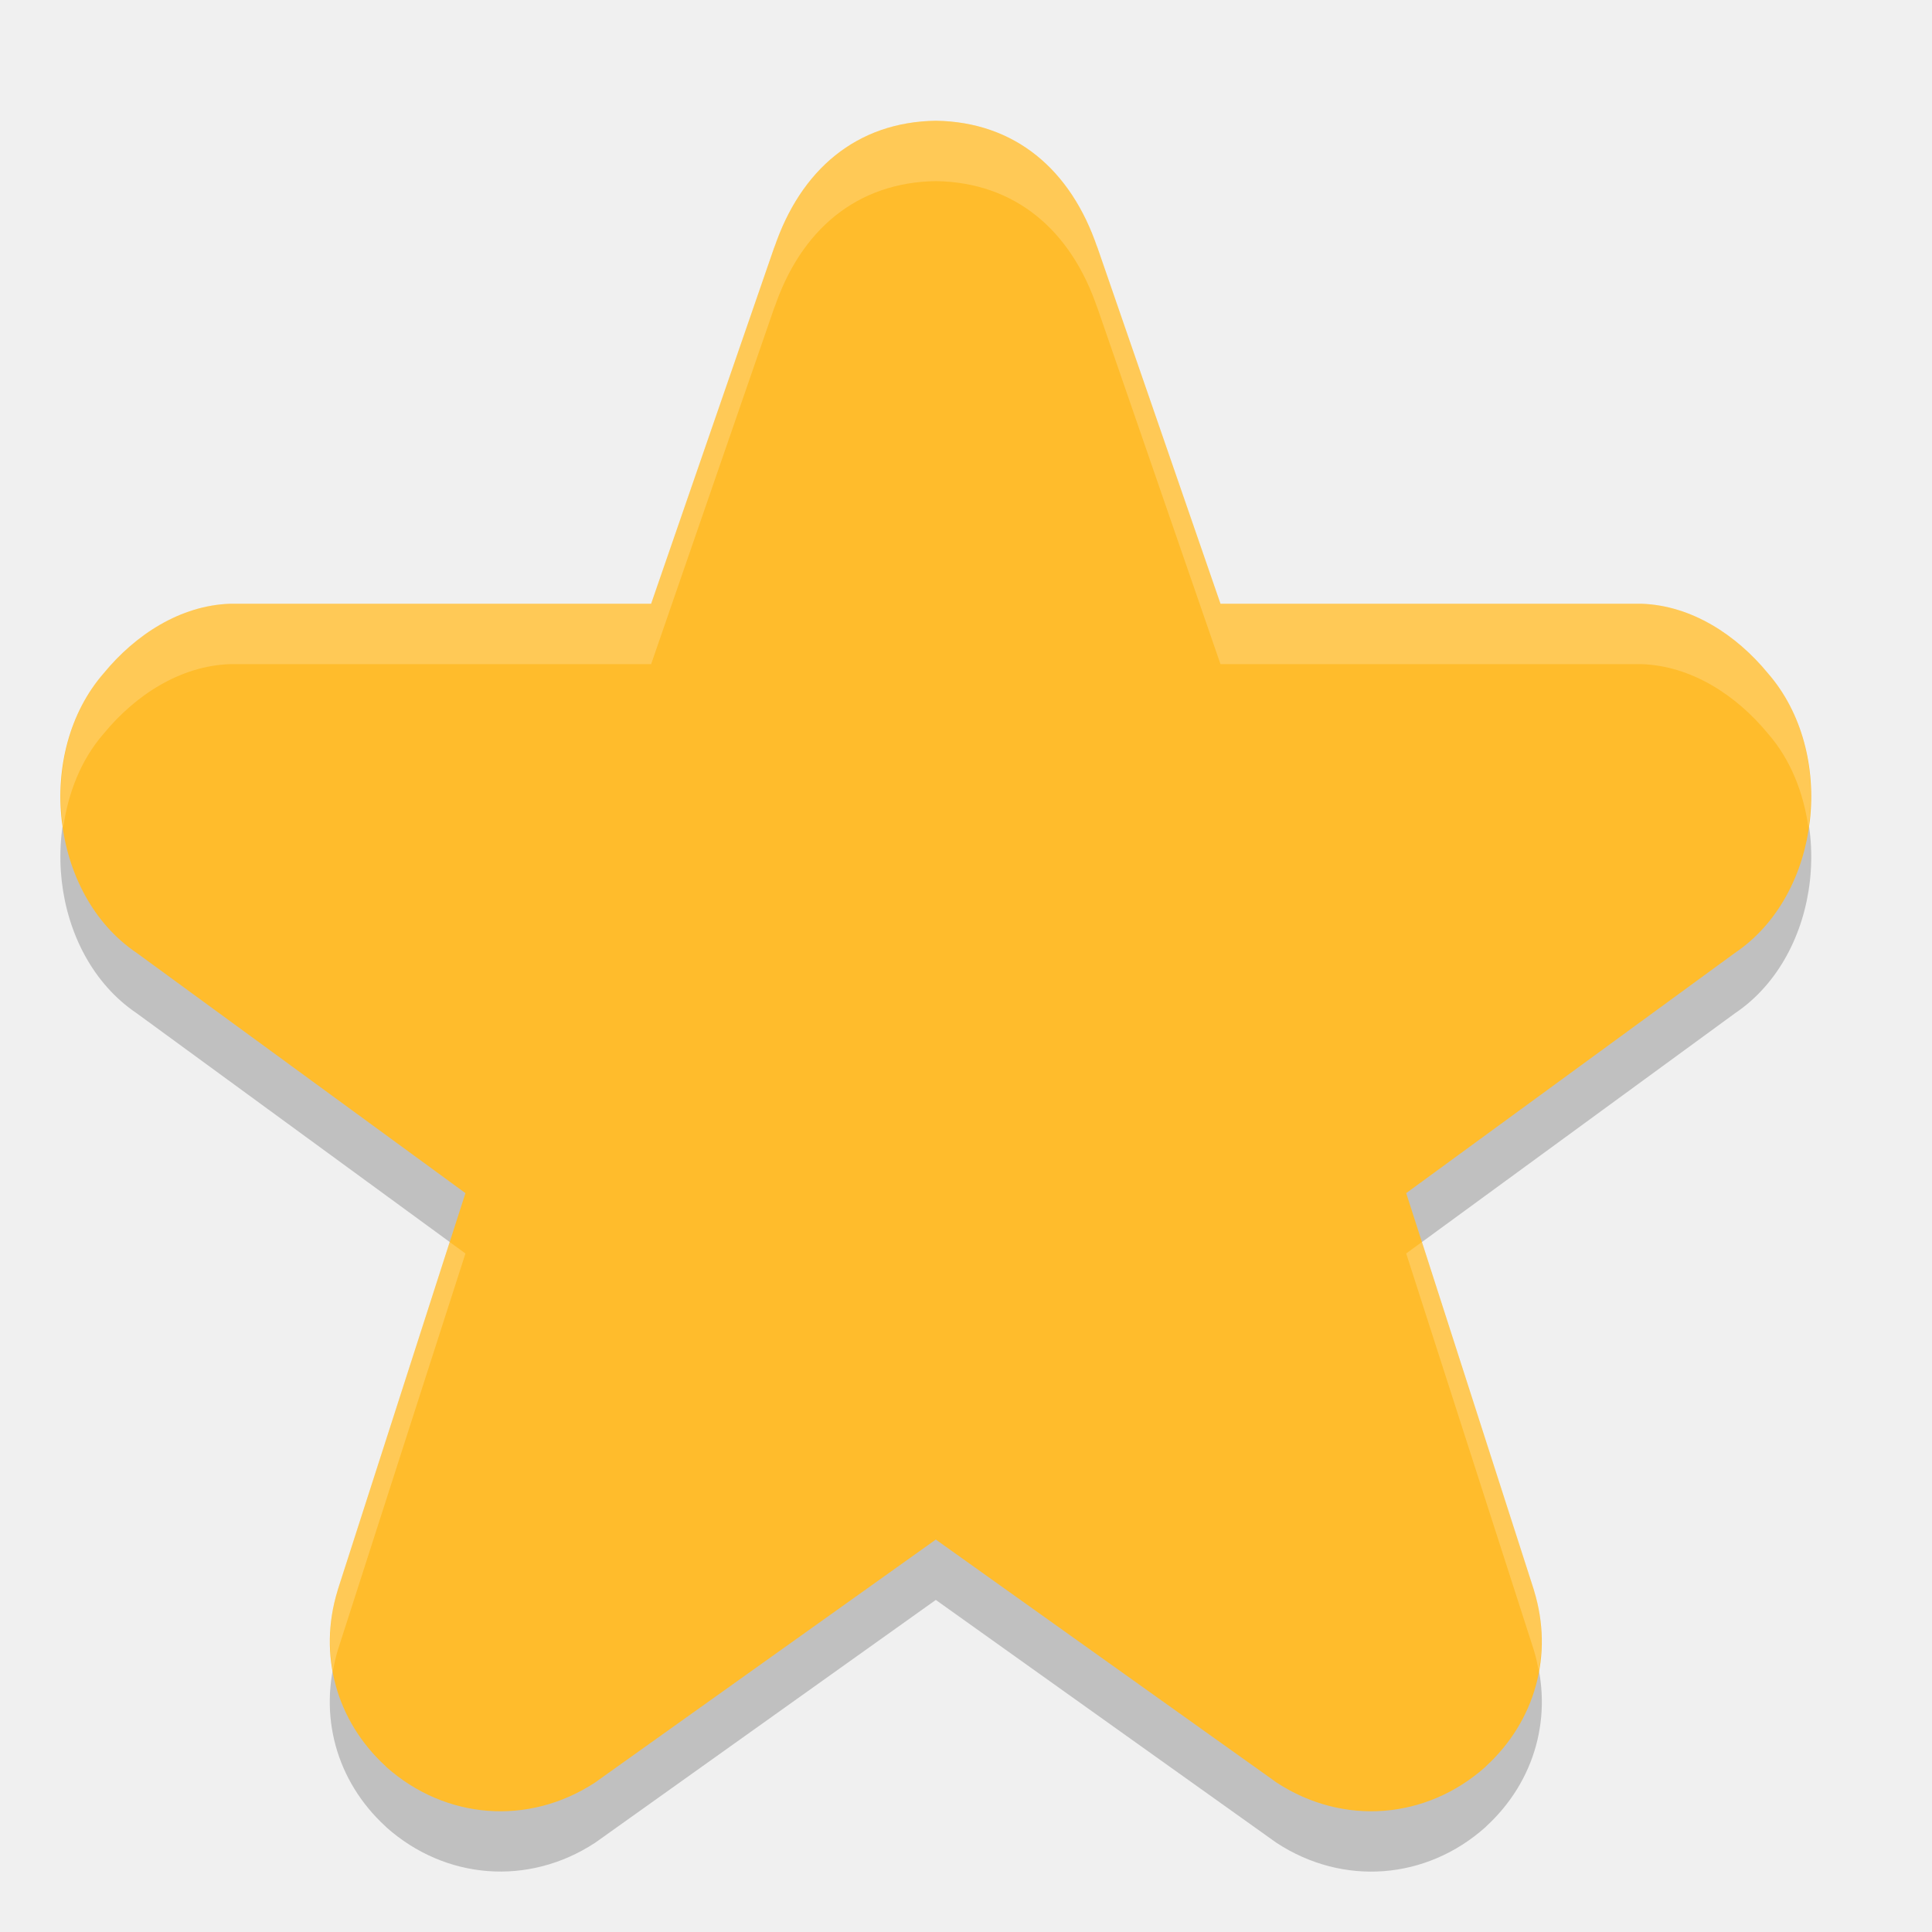
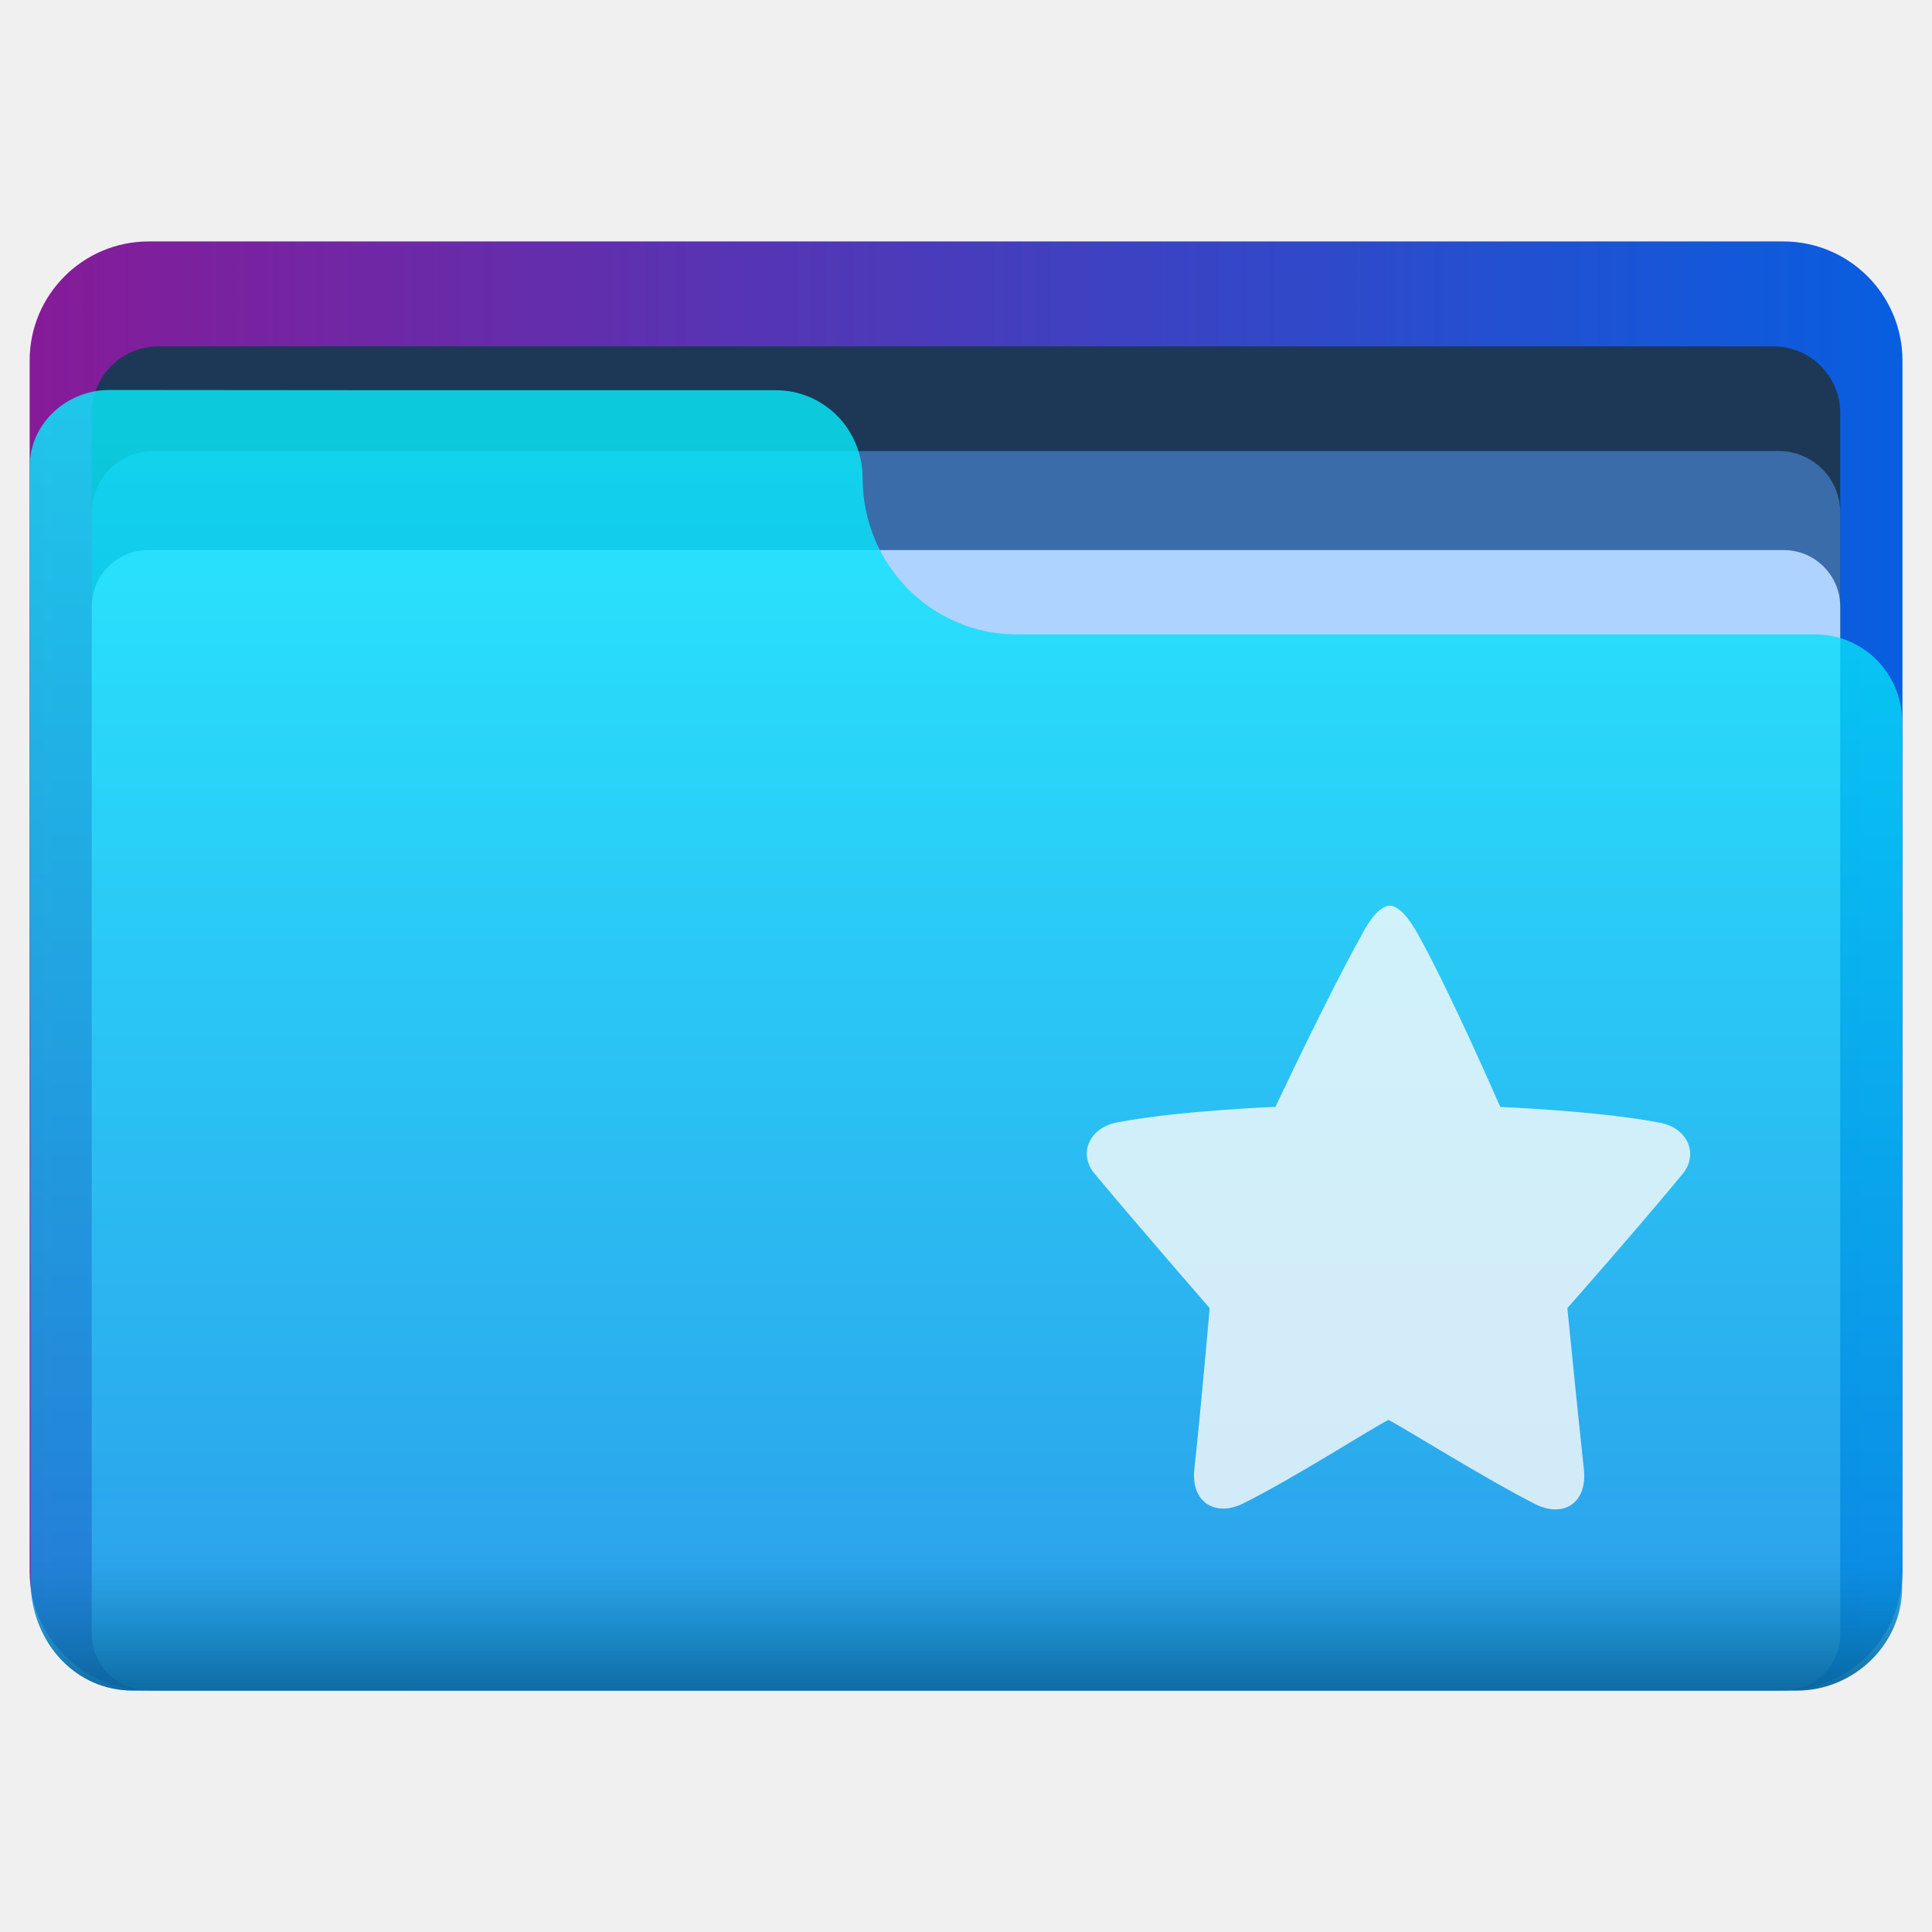
- <svg xmlns="http://www.w3.org/2000/svg" width="32" height="32" version="1">
-   <path style="opacity:0.2" d="m 15.5,3 c -1.307,0.019 -2.24,0.806 -2.678,2.109 l 0.018,-0.059 -2.055,5.949 -6.926,0 c -0.015,-2.42e-4 -0.03,-2.42e-4 -0.045,0 -0.827,0.027 -1.572,0.513 -2.098,1.152 -1.136,1.304 -0.896,3.658 0.547,4.631 l 5.445,3.979 -2.113,6.566 c -0.002,0.007 -0.004,0.014 -0.006,0.021 -0.323,1.061 -0.019,2.153 0.793,2.9 0.006,0.005 0.012,0.012 0.018,0.018 0.976,0.868 2.349,0.978 3.451,0.26 0.021,-0.014 0.04,-0.028 0.061,-0.043 L 15.5,26.5 l 5.588,3.984 c 0.02,0.015 0.04,0.029 0.061,0.043 1.102,0.718 2.475,0.608 3.451,-0.26 0.006,-0.005 0.012,-0.012 0.018,-0.018 0.812,-0.748 1.116,-1.84 0.793,-2.9 -0.002,-0.007 -0.004,-0.014 -0.006,-0.021 l -2.113,-6.566 5.445,-3.979 c 1.443,-0.973 1.683,-3.326 0.547,-4.631 -0.525,-0.64 -1.271,-1.126 -2.098,-1.152 -0.015,-2.42e-4 -0.03,-2.42e-4 -0.045,0 l -6.926,0 -2.055,-5.949 0.018,0.059 C 17.74,3.806 16.807,3.018 15.5,3 Z" />
-   <path style="fill:#ffbc2c" d="M 15.5 2 C 14.193 2.019 13.26 2.806 12.822 4.109 L 12.84 4.051 L 10.785 10 L 3.859 10 C 3.844 10 3.83 10 3.814 10 C 2.987 10.027 2.242 10.513 1.717 11.152 C 0.58 12.457 0.821 14.81 2.264 15.783 L 7.709 19.762 L 5.596 26.328 C 5.593 26.335 5.592 26.342 5.59 26.35 C 5.267 27.41 5.571 28.502 6.383 29.25 C 6.389 29.256 6.394 29.262 6.4 29.268 C 7.376 30.135 8.749 30.246 9.852 29.527 C 9.873 29.514 9.892 29.499 9.912 29.484 L 15.5 25.5 L 21.088 29.484 C 21.108 29.499 21.127 29.514 21.148 29.527 C 22.251 30.246 23.624 30.135 24.6 29.268 C 24.606 29.262 24.611 29.256 24.617 29.25 C 25.429 28.502 25.733 27.41 25.41 26.35 C 25.408 26.342 25.407 26.335 25.404 26.328 L 23.291 19.762 L 28.736 15.783 C 30.179 14.81 30.42 12.457 29.283 11.152 C 28.758 10.513 28.013 10.027 27.186 10 C 27.17 10 27.156 10 27.141 10 L 20.215 10 L 18.16 4.051 L 18.178 4.109 C 17.74 2.806 16.807 2.019 15.5 2 z" />
-   <path style="opacity:0.2;fill:#ffffff" d="M 15.5,2 C 14.193,2.019 13.26,2.806 12.822,4.109 L 12.84,4.051 10.785,10 3.859,10 C 3.844,10 3.83,10 3.814,10 2.987,10.027 2.242,10.513 1.717,11.152 1.123,11.834 0.913,12.801 1.047,13.709 1.127,13.135 1.34,12.585 1.717,12.152 2.242,11.513 2.987,11.027 3.814,11 c 0.015,-2.42e-4 0.03,-2.42e-4 0.045,0 l 6.926,0 2.055,-5.949 -0.018,0.059 C 13.26,3.806 14.193,3.019 15.5,3 c 1.307,0.019 2.24,0.806 2.678,2.109 L 18.16,5.051 20.215,11 l 6.926,0 c 0.015,-2.42e-4 0.03,-2.42e-4 0.045,0 0.827,0.027 1.572,0.513 2.098,1.152 0.377,0.432 0.589,0.982 0.67,1.557 0.134,-0.908 -0.076,-1.875 -0.67,-2.557 C 28.758,10.513 28.013,10.027 27.186,10 c -0.015,-2.422e-4 -0.03,-2.422e-4 -0.045,0 l -6.926,0 -2.055,-5.949 0.018,0.059 C 17.74,2.806 16.807,2.019 15.5,2 Z M 7.449,20.572 5.596,26.328 c -0.002,0.007 -0.004,0.014 -0.006,0.021 -0.136,0.448 -0.155,0.901 -0.076,1.332 0.02,-0.111 0.043,-0.222 0.076,-0.332 0.002,-0.007 0.004,-0.014 0.006,-0.021 L 7.709,20.762 7.449,20.572 Z m 16.102,0 -0.26,0.189 2.113,6.566 c 0.002,0.007 0.004,0.014 0.006,0.021 0.034,0.11 0.056,0.221 0.076,0.332 0.078,-0.431 0.06,-0.884 -0.076,-1.332 -0.002,-0.007 -0.004,-0.014 -0.006,-0.021 l -1.854,-5.756 z" />
+ <svg xmlns="http://www.w3.org/2000/svg" width="64" height="64" version="1.1" viewBox="0 0 16.933 16.933">
+   <defs>
+     <style type="text/css" />
+     <style type="text/css" />
+     <style type="text/css" />
+     <style type="text/css" />
+     <style type="text/css" />
+     <linearGradient id="linearGradient60884-3" x1="157.33" x2="247.31" y1="69.985" y2="69.985" gradientTransform="matrix(.18033 0 0 .18033 -28.018 -4.154)" gradientUnits="userSpaceOnUse">
+       <stop stop-color="#861b98" offset="0" />
+       <stop stop-color="#085ee0" offset="1" />
+     </linearGradient>
+     <linearGradient id="linearGradient47593-7" x1="193.68" x2="193.68" y1="43.371" y2="103.22" gradientTransform="matrix(.17854 0 0 .18033 -27.733 -4.154)" gradientUnits="userSpaceOnUse">
+       <stop stop-color="#07effe" offset="0" />
+       <stop stop-color="#0b92e5" offset="1" />
+     </linearGradient>
+     <linearGradient id="linearGradient2806" x1=".707" x2=".707" y1="14.743" y2="3.539" gradientTransform="translate(3.8869)" gradientUnits="userSpaceOnUse">
+       <stop stop-color="#075e91" offset="0" />
+       <stop stop-color="#077faa" stop-opacity="0" offset=".1" />
+       <stop stop-color="#07effe" stop-opacity="0" offset="1" />
+     </linearGradient>
+     <linearGradient id="linearGradient1503" x1="5.822" x2="11.111" y1="9.789" y2="9.789" gradientTransform="translate(-25.549)" gradientUnits="userSpaceOnUse">
+       <stop stop-color="#005fff" offset="0" />
+       <stop stop-color="#f0f" offset="1" />
+     </linearGradient>
+     <linearGradient id="linearGradient1505" x1="157.33" x2="247.31" y1="69.985" y2="69.985" gradientUnits="userSpaceOnUse">
+       <stop stop-color="#861b98" offset="0" />
+       <stop stop-color="#085ee0" offset="1" />
+     </linearGradient>
+     <linearGradient id="linearGradient1507" x1="193.68" x2="193.68" y1="43.371" y2="103.22" gradientTransform="matrix(.99008 0 0 1 1.5215 0)" gradientUnits="userSpaceOnUse">
+       <stop stop-color="#07effe" offset="0" />
+       <stop stop-color="#0b92e5" offset="1" />
+     </linearGradient>
+     <linearGradient id="linearGradient1509" x1="202.53" x2="202.53" y1="104.19" y2="42.725" gradientTransform="matrix(.99008 0 0 1 1.5215 0)" gradientUnits="userSpaceOnUse">
+       <stop stop-color="#075e91" offset="0" />
+       <stop stop-color="#077faa" stop-opacity="0" offset=".1" />
+       <stop stop-color="#07effe" stop-opacity="0" offset="1" />
+     </linearGradient>
+   </defs>
+   <g transform="matrix(1.0116 0 0 1.0116 -.098288 -.098288)" fill-rule="evenodd" stroke-width=".18">
+     <rect x=".354" y="2.189" width="16.226" height="12.554" ry="1.032" fill="url(#linearGradient60884-3)" style="paint-order:stroke fill markers" />
+     <rect x=".892" y="3.098" width="15.149" height="11.645" ry=".578" fill="#1d3857" style="paint-order:stroke fill markers" />
+     <rect x=".892" y="4.005" width="15.149" height="10.738" ry=".533" fill="#3a6caa" style="paint-order:stroke fill markers" />
+     <rect x=".892" y="4.863" width="15.149" height="9.881" ry=".49" fill="#afd3ff" style="paint-order:stroke fill markers" />
+     <path d="m1.044 3.476c-0.381 0-0.709 0.31-0.688 0.695 0 3.226 0.007 6.427 0.007 9.679 0.03 0.494 0.395 0.894 0.885 0.894h14.418c0.49 0 0.911-0.399 0.911-0.894l1.51e-4 -4.437c0-0.063 7.22e-4 -0.118 7.22e-4 -0.181v-2.875c0-0.053-0.005-0.104-0.015-0.154-0.01-0.05-0.025-0.098-0.044-0.144-0.019-0.046-0.042-0.089-0.069-0.13-0.027-0.041-0.058-0.079-0.092-0.113-0.034-0.035-0.072-0.066-0.112-0.093s-0.083-0.051-0.128-0.07c-0.045-0.019-0.093-0.034-0.142-0.044-0.049-0.01-0.1-0.015-0.153-0.015h-6.91c-0.047 0-0.092-0.002-0.138-0.007-0.045-0.005-0.09-0.011-0.134-0.02-0.044-0.009-0.087-0.02-0.129-0.033-0.042-0.013-0.083-0.029-0.123-0.046-0.04-0.017-0.079-0.036-0.118-0.057-0.038-0.021-0.075-0.044-0.111-0.068-0.036-0.024-0.07-0.05-0.103-0.078-0.033-0.028-0.065-0.057-0.095-0.087-0.03-0.031-0.059-0.063-0.086-0.097s-0.053-0.068-0.077-0.104c-0.024-0.036-0.046-0.073-0.067-0.112-0.021-0.038-0.04-0.078-0.056-0.119-0.017-0.041-0.032-0.082-0.045-0.125-0.013-0.043-0.024-0.086-0.033-0.13-0.009-0.044-0.016-0.089-0.02-0.135-0.004-0.044-0.007-0.089-0.007-0.135 0-0.053-0.005-0.104-0.015-0.154-0.01-0.05-0.025-0.098-0.044-0.144-0.019-0.046-0.042-0.089-0.069-0.13-0.027-0.041-0.058-0.079-0.092-0.113-0.034-0.035-0.072-0.066-0.112-0.093-0.04-0.027-0.083-0.051-0.128-0.07-0.045-0.019-0.093-0.034-0.142-0.044-0.049-0.01-0.1-0.015-0.153-0.015h-3.393z" fill="url(#linearGradient47593-7)" opacity=".8" style="paint-order:stroke fill markers" />
+     <path d="m1.044 3.476c-0.381 0-0.709 0.31-0.688 0.695 0 3.226 0.007 6.427 0.007 9.679 0.03 0.494 0.395 0.894 0.885 0.894h14.418c0.49 0 0.911-0.399 0.911-0.894l1.51e-4 -4.437c0-0.063 7.22e-4 -0.118 7.22e-4 -0.181v-2.875c0-0.053-0.005-0.104-0.015-0.154-0.01-0.05-0.025-0.098-0.044-0.144-0.019-0.046-0.042-0.089-0.069-0.13-0.027-0.041-0.058-0.079-0.092-0.113-0.034-0.035-0.072-0.066-0.112-0.093s-0.083-0.051-0.128-0.07c-0.045-0.019-0.093-0.034-0.142-0.044-0.049-0.01-0.1-0.015-0.153-0.015h-6.91c-0.047 0-0.092-0.002-0.138-0.007-0.045-0.005-0.09-0.011-0.134-0.02-0.044-0.009-0.087-0.02-0.129-0.033-0.042-0.013-0.083-0.029-0.123-0.046-0.04-0.017-0.079-0.036-0.118-0.057-0.038-0.021-0.075-0.044-0.111-0.068-0.036-0.024-0.07-0.05-0.103-0.078-0.033-0.028-0.065-0.057-0.095-0.087-0.03-0.031-0.059-0.063-0.086-0.097s-0.053-0.068-0.077-0.104c-0.024-0.036-0.046-0.073-0.067-0.112-0.021-0.038-0.04-0.078-0.056-0.119-0.017-0.041-0.032-0.082-0.045-0.125-0.013-0.043-0.024-0.086-0.033-0.13-0.009-0.044-0.016-0.089-0.02-0.135-0.004-0.044-0.007-0.089-0.007-0.135 0-0.053-0.005-0.104-0.015-0.154-0.01-0.05-0.025-0.098-0.044-0.144-0.019-0.046-0.042-0.089-0.069-0.13-0.027-0.041-0.058-0.079-0.092-0.113-0.034-0.035-0.072-0.066-0.112-0.093-0.04-0.027-0.083-0.051-0.128-0.07-0.045-0.019-0.093-0.034-0.142-0.044-0.049-0.01-0.1-0.015-0.153-0.015h-3.393z" fill="url(#linearGradient2806)" opacity=".8" style="paint-order:stroke fill markers" />
+   </g>
+   <g fill="#5e4aa6" stroke-width=".265">
+     <circle cx="-330.35" cy="-328.38" r="0" />
+     <circle cx="-312.11" cy="-326.25" r="0" />
+     <circle cx="-306.02" cy="-333.07" r="0" />
+     <circle cx="-308.84" cy="-326.01" r="0" />
+     <circle cx="-328.8" cy="-330.45" r="0" />
+     <g transform="translate(.000295 -.00032978)">
+       <circle cx="-330.35" cy="-328.38" r="0" />
+       <circle cx="-312.11" cy="-326.25" r="0" />
+       <circle cx="-306.02" cy="-333.07" r="0" />
+       <circle cx="-308.84" cy="-326.01" r="0" />
+       <circle cx="-328.8" cy="-330.45" r="0" />
+     </g>
+     <circle cx="-330.35" cy="-328.38" r="0" />
+     <circle cx="-312.11" cy="-326.25" r="0" />
+     <circle cx="-306.02" cy="-333.07" r="0" />
+     <circle cx="-308.84" cy="-326.01" r="0" />
+     <circle cx="-328.8" cy="-330.45" r="0" />
+     <g transform="translate(2.95e-4,-3.2978e-4)">
+       <circle cx="-330.35" cy="-328.38" r="0" />
+       <circle cx="-312.11" cy="-326.25" r="0" />
+       <circle cx="-306.02" cy="-333.07" r="0" />
+       <circle cx="-308.84" cy="-326.01" r="0" />
+       <circle cx="-328.8" cy="-330.45" r="0" />
+     </g>
+   </g>
+   <path d="m14.752 10.283c-0.375 0.457-1.015 1.182-1.015 1.182s0.085 0.857 0.146 1.423c0.026 0.288-0.181 0.413-0.417 0.3-0.447-0.225-1.144-0.665-1.297-0.743-0.156 0.078-0.829 0.512-1.281 0.736-0.238 0.112-0.448-0.013-0.421-0.3 0.062-0.565 0.135-1.416 0.135-1.416s-0.634-0.729-1.014-1.185c-0.134-0.166-0.048-0.401 0.216-0.445 0.539-0.102 1.375-0.134 1.375-0.134s0.457-0.973 0.746-1.489c0.159-0.314 0.269-0.278 0.288-0.268 0.049 0.017 0.127 0.078 0.228 0.269 0.286 0.517 0.708 1.489 0.708 1.489s0.856 0.034 1.389 0.136c0.261 0.044 0.346 0.28 0.214 0.445z" fill="#fbfbfb" opacity=".8" stroke-width=".005" p-id="13941" />
+   <g transform="matrix(.18033 0 0 .18033 -53.213 -4.1539)" fill-rule="evenodd">
+     <rect x="157.33" y="35.177" width="89.978" height="69.616" ry="5.723" fill="url(#linearGradient1505)" style="paint-order:stroke fill markers" />
+     <rect x="160.32" y="40.215" width="84.007" height="64.578" ry="3.204" fill="#1d3857" style="paint-order:stroke fill markers" />
+     <rect x="160.32" y="45.245" width="84.007" height="59.548" ry="2.954" fill="#3a6caa" style="paint-order:stroke fill markers" />
+     <rect x="160.32" y="50.001" width="84.007" height="54.792" ry="2.718" fill="#afd3ff" style="paint-order:stroke fill markers" />
+     <path d="m157.23 42.309c-2.114 0-3.934 1.722-3.815 3.853l1.417 25.422 0.147 2.639c3e-3 0.048 0.015 0.092 0.019 0.139l1.532 25.473c0.165 2.742 2.188 4.959 4.908 4.959h80.75c2.72 0 5.052-2.212 5.052-4.959l8.4e-4 -24.605c0-0.349 4e-3 -0.655 4e-3 -1.006v-15.943c0-0.293-0.029-0.579-0.085-0.855-0.056-0.276-0.138-0.543-0.244-0.797s-0.234-0.493-0.385-0.719c-0.15-0.225-0.323-0.436-0.512-0.627s-0.398-0.366-0.621-0.518c-0.223-0.152-0.461-0.282-0.712-0.389-0.251-0.107-0.515-0.19-0.789-0.246-0.274-0.056-0.557-0.086-0.847-0.086h-38.318c-0.258 0-0.513-0.013-0.764-0.039s-0.498-0.063-0.741-0.113c-0.243-0.05-0.482-0.111-0.715-0.184-0.234-0.073-0.462-0.159-0.685-0.254-0.223-0.095-0.441-0.199-0.652-0.314-0.211-0.116-0.417-0.242-0.615-0.377-0.198-0.135-0.389-0.279-0.572-0.432s-0.36-0.314-0.528-0.484c-0.168-0.17-0.328-0.35-0.48-0.535s-0.296-0.378-0.429-0.578c-0.134-0.2-0.257-0.406-0.371-0.619s-0.219-0.433-0.313-0.658c-0.094-0.225-0.177-0.456-0.249-0.691-0.072-0.236-0.134-0.477-0.184-0.723-0.049-0.245-0.087-0.495-0.112-0.748-0.025-0.246-0.038-0.496-0.039-0.748 0-0.293-0.029-0.579-0.085-0.855-0.056-0.276-0.138-0.543-0.244-0.797-0.106-0.254-0.234-0.493-0.385-0.719s-0.323-0.436-0.512-0.627c-0.19-0.191-0.398-0.366-0.621-0.518-0.223-0.152-0.461-0.282-0.712-0.389-0.251-0.107-0.515-0.19-0.789-0.246-0.274-0.056-0.557-0.086-0.847-0.086h-22.687z" fill="url(#linearGradient1507)" opacity=".8" style="paint-order:stroke fill markers" />
+     <path d="m157.23 42.309c-2.114 0-3.934 1.722-3.815 3.853l1.417 25.422 0.147 2.639c3e-3 0.048 0.015 0.092 0.019 0.139l1.532 25.473c0.165 2.742 2.188 4.959 4.908 4.959h80.75c2.72 0 5.052-2.212 5.052-4.959l8.4e-4 -24.605c0-0.349 4e-3 -0.655 4e-3 -1.006v-15.943c0-0.293-0.029-0.579-0.085-0.855-0.056-0.276-0.138-0.543-0.244-0.797s-0.234-0.493-0.385-0.719c-0.15-0.225-0.323-0.436-0.512-0.627s-0.398-0.366-0.621-0.518c-0.223-0.152-0.461-0.282-0.712-0.389-0.251-0.107-0.515-0.19-0.789-0.246-0.274-0.056-0.557-0.086-0.847-0.086h-38.318c-0.258 0-0.513-0.013-0.764-0.039s-0.498-0.063-0.741-0.113c-0.243-0.05-0.482-0.111-0.715-0.184-0.234-0.073-0.462-0.159-0.685-0.254-0.223-0.095-0.441-0.199-0.652-0.314-0.211-0.116-0.417-0.242-0.615-0.377-0.198-0.135-0.389-0.279-0.572-0.432s-0.36-0.314-0.528-0.484c-0.168-0.17-0.328-0.35-0.48-0.535s-0.296-0.378-0.429-0.578c-0.134-0.2-0.257-0.406-0.371-0.619s-0.219-0.433-0.313-0.658c-0.094-0.225-0.177-0.456-0.249-0.691-0.072-0.236-0.134-0.477-0.184-0.723-0.049-0.245-0.087-0.495-0.112-0.748-0.025-0.246-0.038-0.496-0.039-0.748 0-0.293-0.029-0.579-0.085-0.855-0.056-0.276-0.138-0.543-0.244-0.797-0.106-0.254-0.234-0.493-0.385-0.719s-0.323-0.436-0.512-0.627c-0.19-0.191-0.398-0.366-0.621-0.518-0.223-0.152-0.461-0.282-0.712-0.389-0.251-0.107-0.515-0.19-0.789-0.246-0.274-0.056-0.557-0.086-0.847-0.086h-22.687z" fill="url(#linearGradient1509)" opacity=".8" style="paint-order:stroke fill markers" />
+   </g>
+   <path d="m-14.5 9.489c-0.375 0.457-1.015 1.182-1.015 1.182s0.085 0.857 0.146 1.423c0.026 0.288-0.181 0.413-0.417 0.3-0.447-0.225-1.144-0.665-1.297-0.743-0.156 0.078-0.829 0.512-1.281 0.736-0.238 0.112-0.448-0.013-0.421-0.3 0.062-0.565 0.135-1.416 0.135-1.416s-0.634-0.729-1.014-1.185c-0.134-0.166-0.048-0.401 0.216-0.445 0.539-0.102 1.375-0.134 1.375-0.134s0.457-0.973 0.746-1.489c0.159-0.314 0.269-0.278 0.288-0.268 0.049 0.017 0.127 0.078 0.228 0.269 0.286 0.517 0.708 1.489 0.708 1.489s0.856 0.034 1.389 0.136c0.261 0.044 0.346 0.28 0.214 0.445z" fill="url(#linearGradient1503)" stroke-width=".005" p-id="13941" />
</svg>
